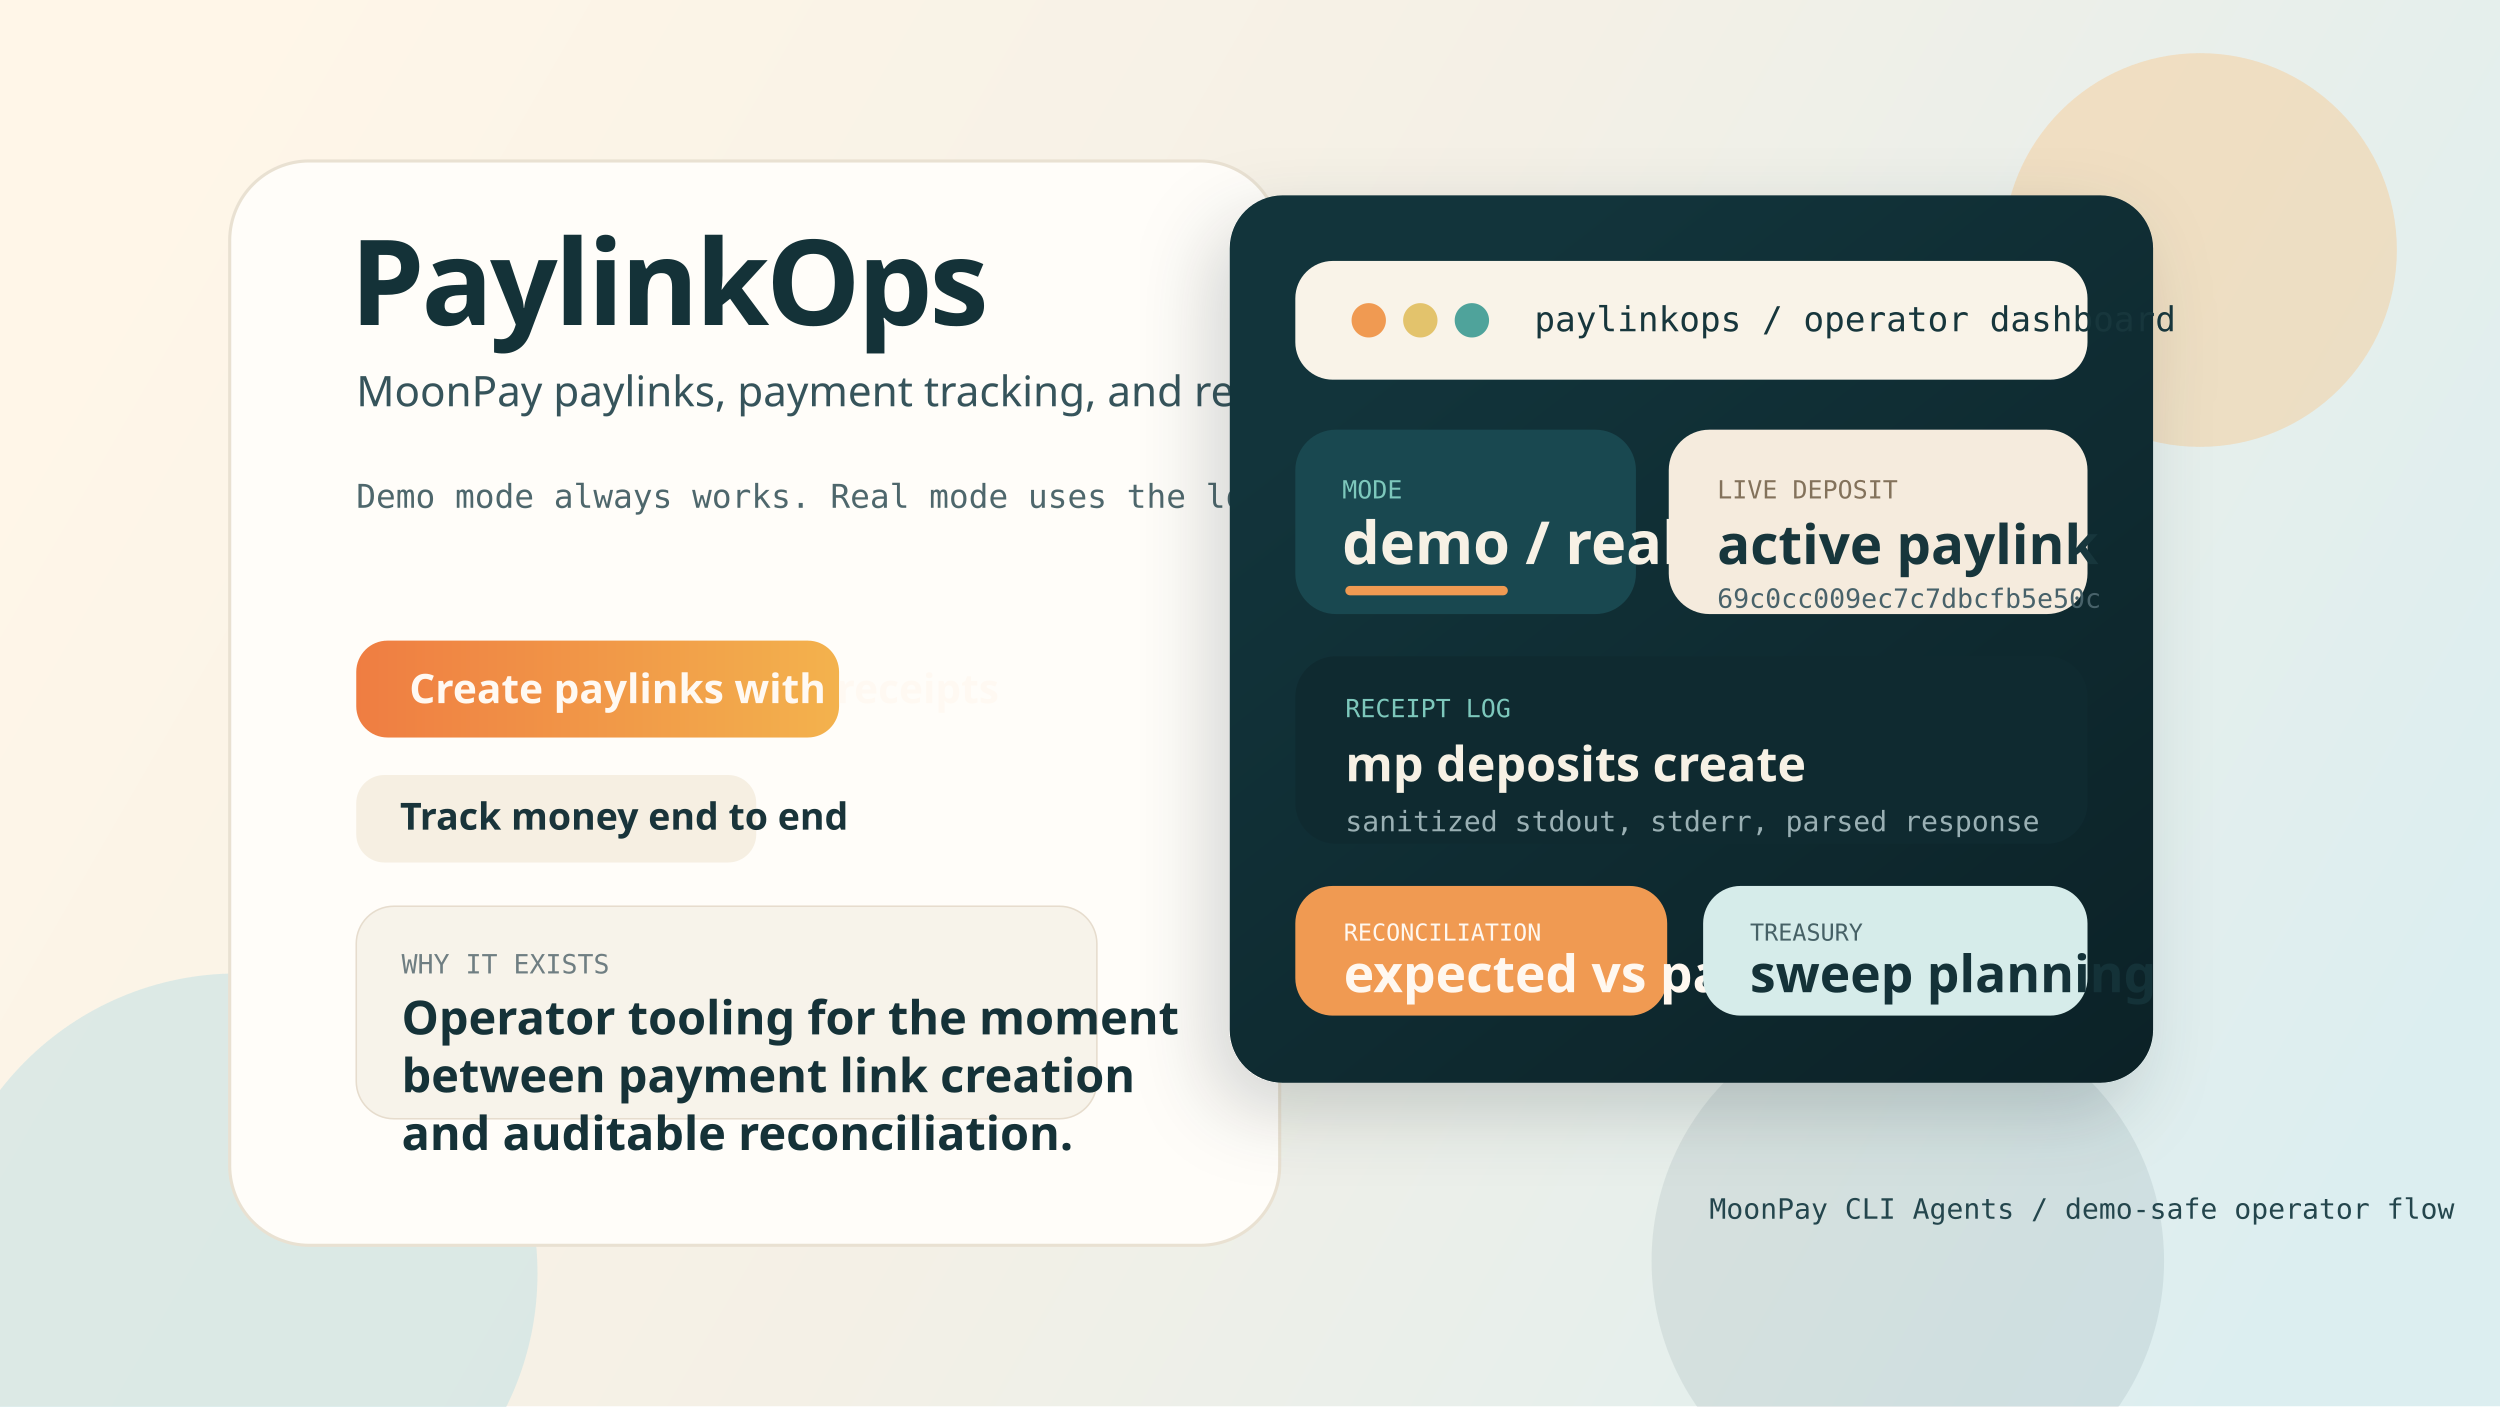
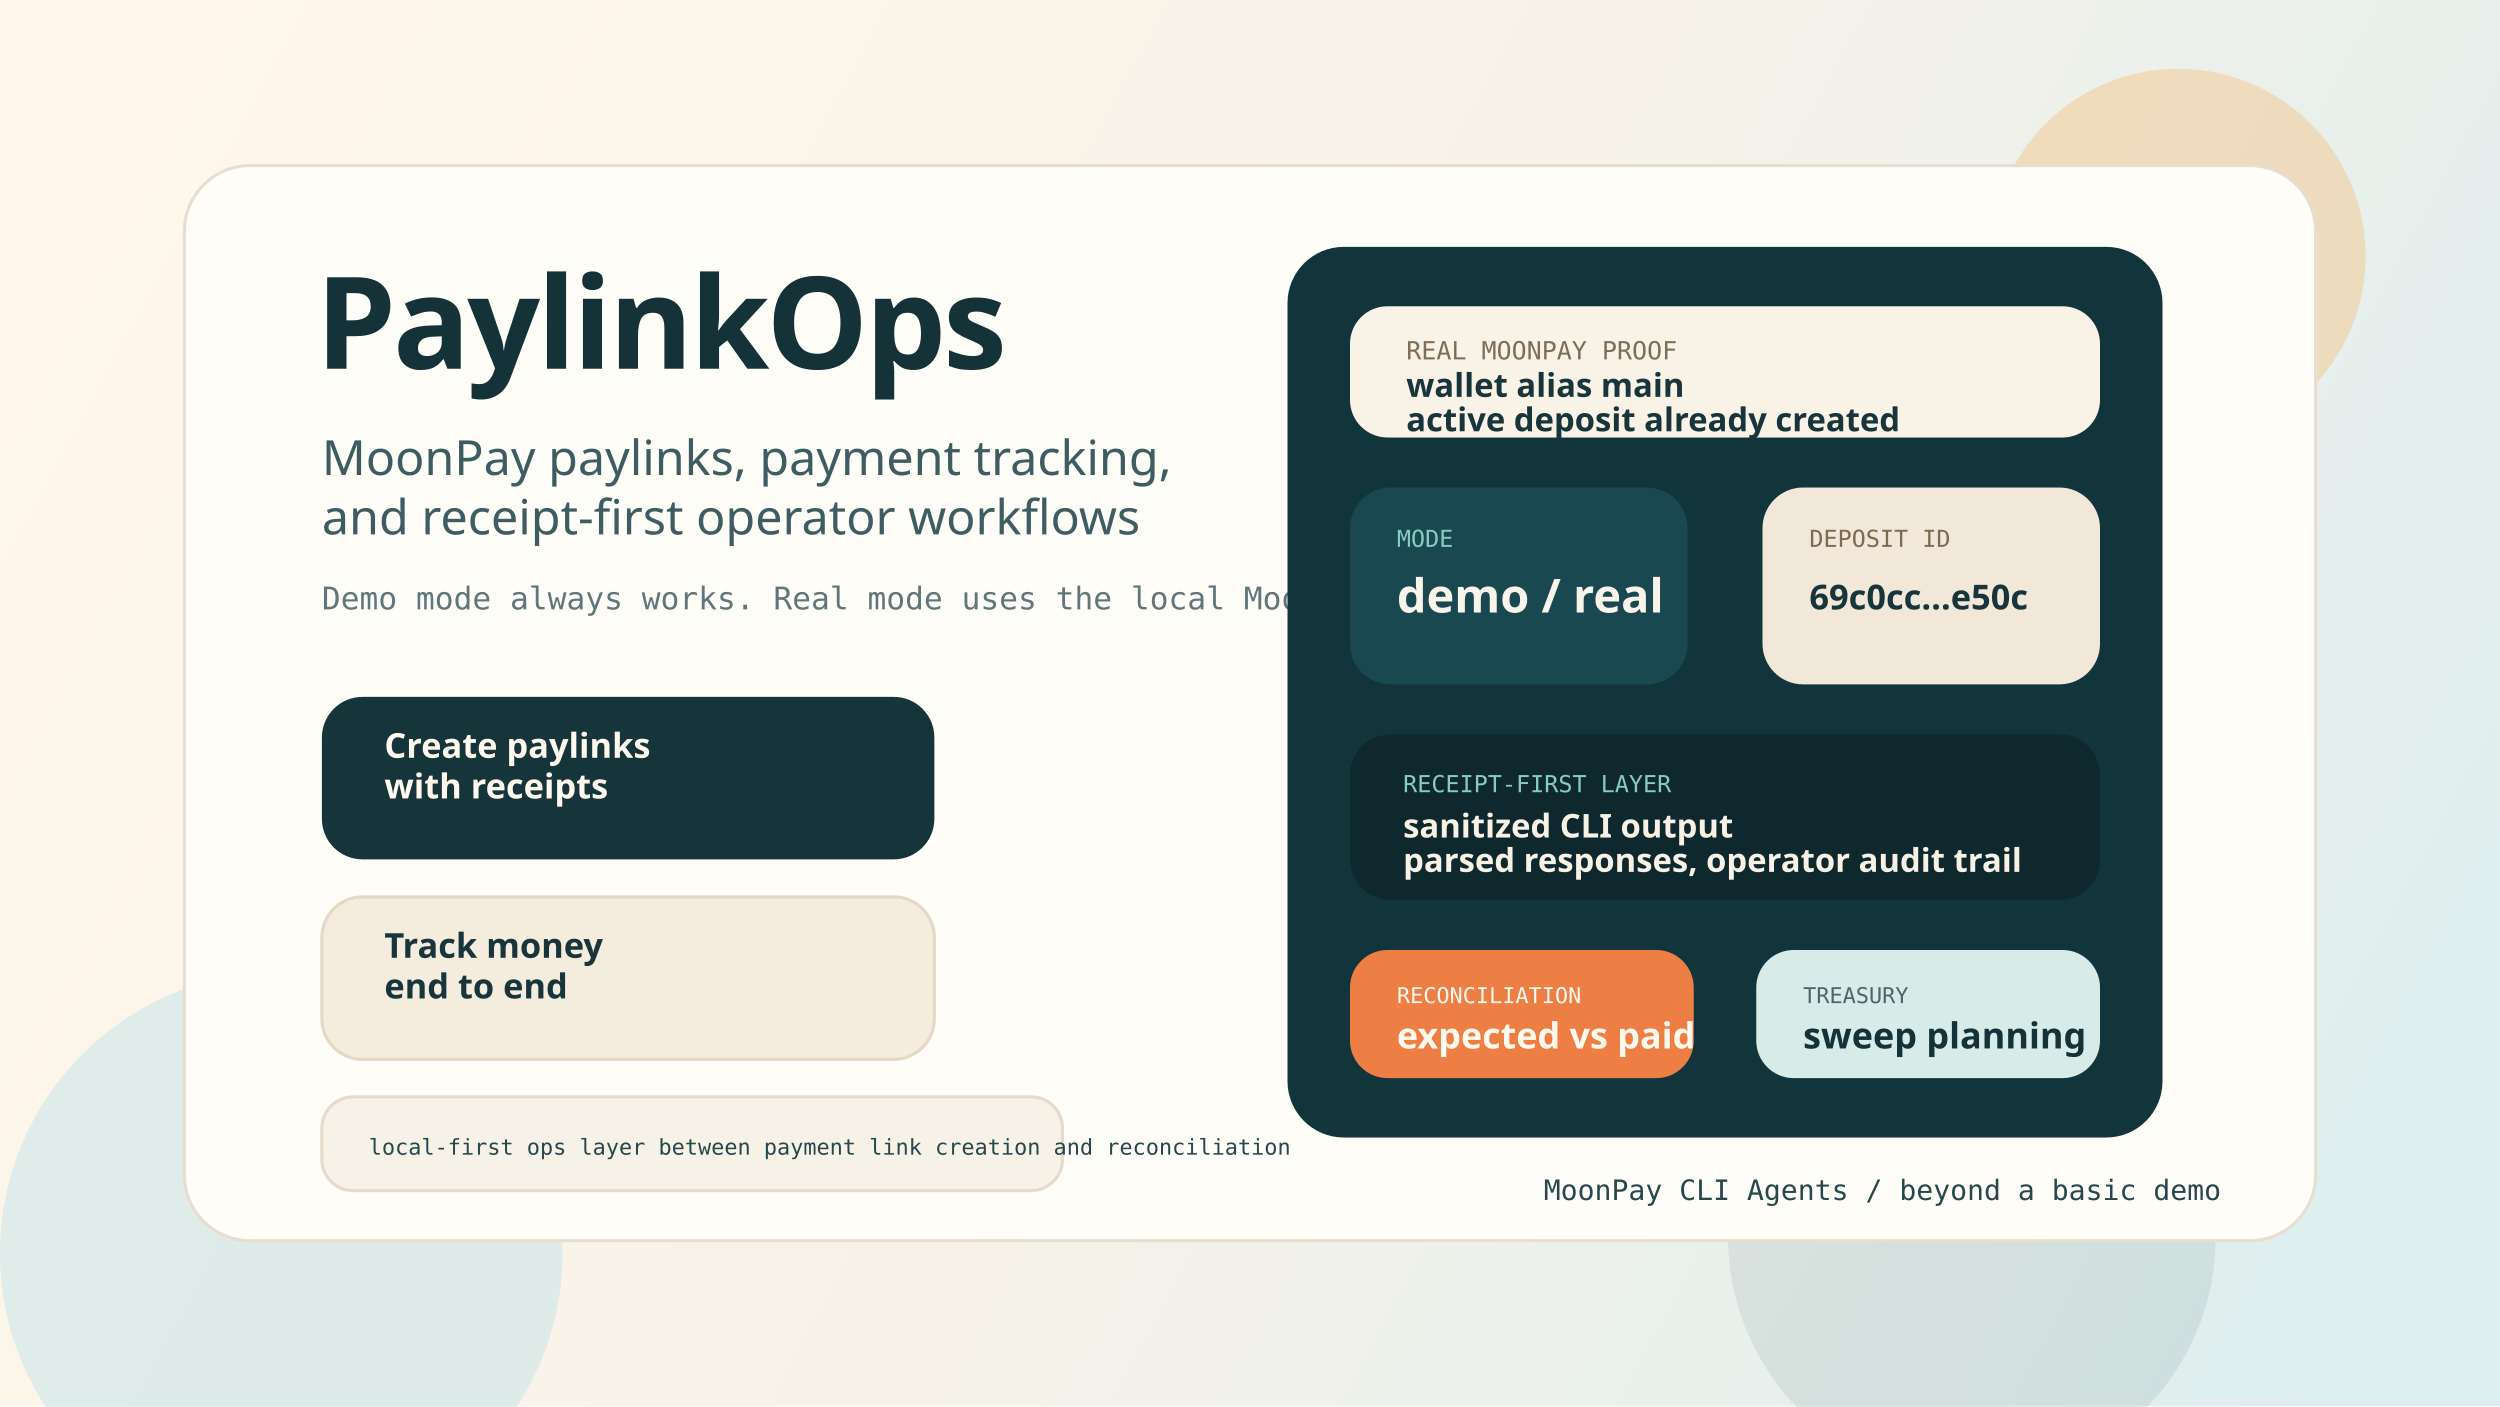
<svg xmlns="http://www.w3.org/2000/svg" width="1600" height="900" viewBox="0 0 1600 900" fill="none">
  <defs>
-     <linearGradient id="bg" x1="123" y1="73" x2="1455" y2="844" gradientUnits="userSpaceOnUse">
-       <stop stop-color="#FFF6E8" />
-       <stop offset="0.48" stop-color="#F4F0E6" />
-       <stop offset="1" stop-color="#DCEEF0" />
+     <linearGradient id="bg" x1="70" y1="62" x2="1514" y2="846" gradientUnits="userSpaceOnUse">
+       <stop stop-color="#FFF7EB" />
+       <stop offset="0.5" stop-color="#F7F2E8" />
+       <stop offset="1" stop-color="#DDEEEF" />
    </linearGradient>
-     <linearGradient id="panel" x1="979" y1="155" x2="1426" y2="728" gradientUnits="userSpaceOnUse">
-       <stop stop-color="#12343B" />
-       <stop offset="1" stop-color="#0B2025" />
-     </linearGradient>
-     <linearGradient id="accent" x1="228" y1="519" x2="537" y2="519" gradientUnits="userSpaceOnUse">
-       <stop stop-color="#EF7D42" />
-       <stop offset="1" stop-color="#F3B24D" />
-     </linearGradient>
-     <filter id="shadow" x="730" y="95" width="696" height="664" filterUnits="userSpaceOnUse" color-interpolation-filters="sRGB">
-       <feFlood flood-opacity="0" result="BackgroundImageFix" />
-       <feColorMatrix in="SourceAlpha" type="matrix" values="0 0 0 0 0 0 0 0 0 0 0 0 0 0 0 0 0 0 127 0" result="hardAlpha" />
-       <feOffset dx="-12" dy="18" />
-       <feGaussianBlur stdDeviation="24" />
-       <feComposite in2="hardAlpha" operator="out" />
-       <feColorMatrix type="matrix" values="0 0 0 0 0.051 0 0 0 0 0.125 0 0 0 0 0.149 0 0 0 0.18 0" />
-       <feBlend mode="normal" in2="BackgroundImageFix" result="effect1_dropShadow_1_1" />
-       <feBlend mode="normal" in="SourceGraphic" in2="effect1_dropShadow_1_1" result="shape" />
-     </filter>
  </defs>
  <rect width="1600" height="900" fill="url(#bg)" />
-   <circle cx="1408" cy="160" r="126" fill="#F7C58A" fill-opacity="0.42" />
-   <circle cx="152" cy="815" r="192" fill="#C7E2E4" fill-opacity="0.58" />
-   <circle cx="1221" cy="807" r="164" fill="#103E46" fill-opacity="0.08" />
-   <path d="M147 154C147 125.833 169.833 103 198 103H768C796.167 103 819 125.833 819 154V746C819 774.167 796.167 797 768 797H198C169.833 797 147 774.167 147 746V154Z" fill="#FFFDF9" />
-   <path d="M147 154C147 125.833 169.833 103 198 103H768C796.167 103 819 125.833 819 154V746C819 774.167 796.167 797 768 797H198C169.833 797 147 774.167 147 746V154Z" stroke="#E9E1D2" stroke-width="2" />
-   <text x="224" y="208" fill="#143238" font-family="'Avenir Next', 'Segoe UI', sans-serif" font-size="76" font-weight="700" letter-spacing="-2">PaylinkOps</text>
-   <text x="228" y="260" fill="#36545B" font-family="'Avenir Next', 'Segoe UI', sans-serif" font-size="27" font-weight="500">MoonPay paylinks, payment tracking, and receipt-first operations</text>
-   <text x="228" y="325" fill="#4E676C" font-family="'IBM Plex Mono', 'SFMono-Regular', monospace" font-size="21">Demo mode always works. Real mode uses the local MoonPay CLI.</text>
-   <rect x="228" y="410" width="309" height="62" rx="20" fill="url(#accent)" />
-   <text x="262" y="450" fill="#FFF9F2" font-family="'Avenir Next', 'Segoe UI', sans-serif" font-size="26" font-weight="700">Create paylinks with receipts</text>
-   <rect x="228" y="496" width="256" height="56" rx="18" fill="#F6EFE2" />
-   <text x="256" y="531" fill="#19343A" font-family="'Avenir Next', 'Segoe UI', sans-serif" font-size="24" font-weight="600">Track money end to end</text>
-   <rect x="228" y="580" width="474" height="136" rx="24" fill="#F7F3EA" stroke="#E6DCCD" />
-   <text x="257" y="623" fill="#6F7E82" font-family="'IBM Plex Mono', 'SFMono-Regular', monospace" font-size="17">WHY IT EXISTS</text>
-   <text x="257" y="662" fill="#153238" font-family="'Avenir Next', 'Segoe UI', sans-serif" font-size="30" font-weight="600">Operator tooling for the moment</text>
-   <text x="257" y="699" fill="#153238" font-family="'Avenir Next', 'Segoe UI', sans-serif" font-size="30" font-weight="600">between payment link creation</text>
-   <text x="257" y="736" fill="#153238" font-family="'Avenir Next', 'Segoe UI', sans-serif" font-size="30" font-weight="600">and auditable reconciliation.</text>
-   <g filter="url(#shadow)">
-     <rect x="787" y="125" width="591" height="568" rx="34" fill="url(#panel)" />
-     <rect x="829" y="167" width="507" height="76" rx="24" fill="#F9F3E8" />
-     <circle cx="876" cy="205" r="11" fill="#F09A52" />
-     <circle cx="909" cy="205" r="11" fill="#E3C36C" />
-     <circle cx="942" cy="205" r="11" fill="#4FA39B" />
-     <text x="982" y="212" fill="#17363C" font-family="'IBM Plex Mono', 'SFMono-Regular', monospace" font-size="22">paylinkops / operator dashboard</text>
-     <rect x="829" y="275" width="218" height="118" rx="26" fill="#194850" />
-     <text x="859" y="319" fill="#7DC8BC" font-family="'IBM Plex Mono', 'SFMono-Regular', monospace" font-size="16">MODE</text>
-     <text x="859" y="361" fill="#F7F1E5" font-family="'Avenir Next', 'Segoe UI', sans-serif" font-size="38" font-weight="700">demo / real</text>
-     <rect x="861" y="375" width="104" height="6" rx="3" fill="#F09A52" />
-     <rect x="1068" y="275" width="268" height="118" rx="26" fill="#F5EBDD" />
-     <text x="1099" y="319" fill="#83725B" font-family="'IBM Plex Mono', 'SFMono-Regular', monospace" font-size="16">LIVE DEPOSIT</text>
-     <text x="1099" y="361" fill="#17363C" font-family="'Avenir Next', 'Segoe UI', sans-serif" font-size="35" font-weight="700">active paylink</text>
-     <text x="1099" y="389" fill="#48626A" font-family="'IBM Plex Mono', 'SFMono-Regular', monospace" font-size="17">69c0cc009ec7c7dbcfb5e50c</text>
-     <rect x="829" y="420" width="507" height="120" rx="26" fill="#0F2A30" />
-     <text x="861" y="459" fill="#7DC8BC" font-family="'IBM Plex Mono', 'SFMono-Regular', monospace" font-size="16">RECEIPT LOG</text>
-     <text x="861" y="500" fill="#F7F1E5" font-family="'Avenir Next', 'Segoe UI', sans-serif" font-size="31" font-weight="700">mp deposits create</text>
-     <text x="861" y="532" fill="#9AB0B4" font-family="'IBM Plex Mono', 'SFMono-Regular', monospace" font-size="18">sanitized stdout, stderr, parsed response</text>
-     <rect x="829" y="567" width="238" height="83" rx="24" fill="#F09A52" />
-     <text x="860" y="602" fill="#FFF8F0" font-family="'IBM Plex Mono', 'SFMono-Regular', monospace" font-size="15">RECONCILIATION</text>
-     <text x="860" y="635" fill="#FFF8F0" font-family="'Avenir Next', 'Segoe UI', sans-serif" font-size="33" font-weight="700">expected vs paid</text>
-     <rect x="1090" y="567" width="246" height="83" rx="24" fill="#D6ECEA" />
-     <text x="1120" y="602" fill="#466166" font-family="'IBM Plex Mono', 'SFMono-Regular', monospace" font-size="15">TREASURY</text>
-     <text x="1120" y="635" fill="#143238" font-family="'Avenir Next', 'Segoe UI', sans-serif" font-size="33" font-weight="700">sweep planning</text>
-   </g>
-   <text x="1094" y="780" fill="#24464D" font-family="'IBM Plex Mono', 'SFMono-Regular', monospace" font-size="18">MoonPay CLI Agents  /  demo-safe operator flow</text>
+   <circle cx="1394" cy="164" r="120" fill="#F2C48A" fill-opacity="0.48" />
+   <circle cx="180" cy="802" r="180" fill="#CFE7E8" fill-opacity="0.65" />
+   <circle cx="1262" cy="792" r="156" fill="#12343B" fill-opacity="0.08" />
+   <rect x="118" y="106" width="1364" height="688" rx="42" fill="#FFFDF8" stroke="#E7DED0" stroke-width="2" />
+   <text x="202" y="236" fill="#143238" font-family="'Avenir Next', 'Segoe UI', sans-serif" font-size="82" font-weight="700" letter-spacing="-2">PaylinkOps</text>
+   <text x="206" y="304" fill="#3E5D62" font-family="'Avenir Next', 'Segoe UI', sans-serif" font-size="31" font-weight="500">
+     <tspan x="206" dy="0">MoonPay paylinks, payment tracking,</tspan>
+     <tspan x="206" dy="38">and receipt-first operator workflows</tspan>
+   </text>
+   <text x="206" y="390" fill="#61767A" font-family="'IBM Plex Mono', 'SFMono-Regular', monospace" font-size="20">Demo mode always works. Real mode uses the local MoonPay CLI.</text>
+   <rect x="206" y="446" width="392" height="104" rx="26" fill="#16353B" />
+   <text x="246" y="485" fill="#FFF8EE" font-family="'Avenir Next', 'Segoe UI', sans-serif" font-size="22" font-weight="700">
+     <tspan x="246" dy="0">Create paylinks</tspan>
+     <tspan x="246" dy="26">with receipts</tspan>
+   </text>
+   <rect x="206" y="574" width="392" height="104" rx="26" fill="#F4ECDD" stroke="#E4D8C7" stroke-width="2" />
+   <text x="246" y="613" fill="#17353B" font-family="'Avenir Next', 'Segoe UI', sans-serif" font-size="22" font-weight="700">
+     <tspan x="246" dy="0">Track money</tspan>
+     <tspan x="246" dy="26">end to end</tspan>
+   </text>
+   <rect x="206" y="702" width="474" height="60" rx="20" fill="#F7F2E8" stroke="#E6DBCB" stroke-width="2" />
+   <text x="236" y="739" fill="#27474D" font-family="'IBM Plex Mono', 'SFMono-Regular', monospace" font-size="14">local-first ops layer between payment link creation and reconciliation</text>
+   <rect x="824" y="158" width="560" height="570" rx="36" fill="#12343B" />
+   <rect x="864" y="196" width="480" height="84" rx="24" fill="#F8F2E7" />
+   <text x="900" y="230" fill="#7E6D57" font-family="'IBM Plex Mono', 'SFMono-Regular', monospace" font-size="16">REAL MOONPAY PROOF</text>
+   <text x="900" y="254" fill="#17353B" font-family="'Avenir Next', 'Segoe UI', sans-serif" font-size="21" font-weight="700">
+     <tspan x="900" dy="0">wallet alias main</tspan>
+     <tspan x="900" dy="22">active deposit already created</tspan>
+   </text>
+   <rect x="864" y="312" width="216" height="126" rx="26" fill="#1A4850" />
+   <text x="894" y="350" fill="#88CCBF" font-family="'IBM Plex Mono', 'SFMono-Regular', monospace" font-size="15">MODE</text>
+   <text x="894" y="392" fill="#F9F4EA" font-family="'Avenir Next', 'Segoe UI', sans-serif" font-size="30" font-weight="700">demo / real</text>
+   <rect x="1128" y="312" width="216" height="126" rx="26" fill="#F2E8D9" />
+   <text x="1158" y="350" fill="#7C6A51" font-family="'IBM Plex Mono', 'SFMono-Regular', monospace" font-size="15">DEPOSIT ID</text>
+   <text x="1158" y="390" fill="#17353B" font-family="'Avenir Next', 'Segoe UI', sans-serif" font-size="22" font-weight="700">69c0cc...e50c</text>
+   <rect x="864" y="470" width="480" height="106" rx="26" fill="#0E282E" />
+   <text x="898" y="507" fill="#88CCBF" font-family="'IBM Plex Mono', 'SFMono-Regular', monospace" font-size="15">RECEIPT-FIRST LAYER</text>
+   <text x="898" y="536" fill="#F8F1E6" font-family="'Avenir Next', 'Segoe UI', sans-serif" font-size="21" font-weight="700">
+     <tspan x="898" dy="0">sanitized CLI output</tspan>
+     <tspan x="898" dy="22">parsed responses, operator audit trail</tspan>
+   </text>
+   <rect x="864" y="608" width="220" height="82" rx="24" fill="#EE7F44" />
+   <text x="894" y="642" fill="#FFF8EE" font-family="'IBM Plex Mono', 'SFMono-Regular', monospace" font-size="14">RECONCILIATION</text>
+   <text x="894" y="671" fill="#FFF8EE" font-family="'Avenir Next', 'Segoe UI', sans-serif" font-size="23" font-weight="700">expected vs paid</text>
+   <rect x="1124" y="608" width="220" height="82" rx="24" fill="#D7ECE9" />
+   <text x="1154" y="642" fill="#4B666A" font-family="'IBM Plex Mono', 'SFMono-Regular', monospace" font-size="14">TREASURY</text>
+   <text x="1154" y="671" fill="#143238" font-family="'Avenir Next', 'Segoe UI', sans-serif" font-size="23" font-weight="700">sweep planning</text>
+   <text x="988" y="768" fill="#27474D" font-family="'IBM Plex Mono', 'SFMono-Regular', monospace" font-size="18">MoonPay CLI Agents / beyond a basic demo</text>
</svg>
